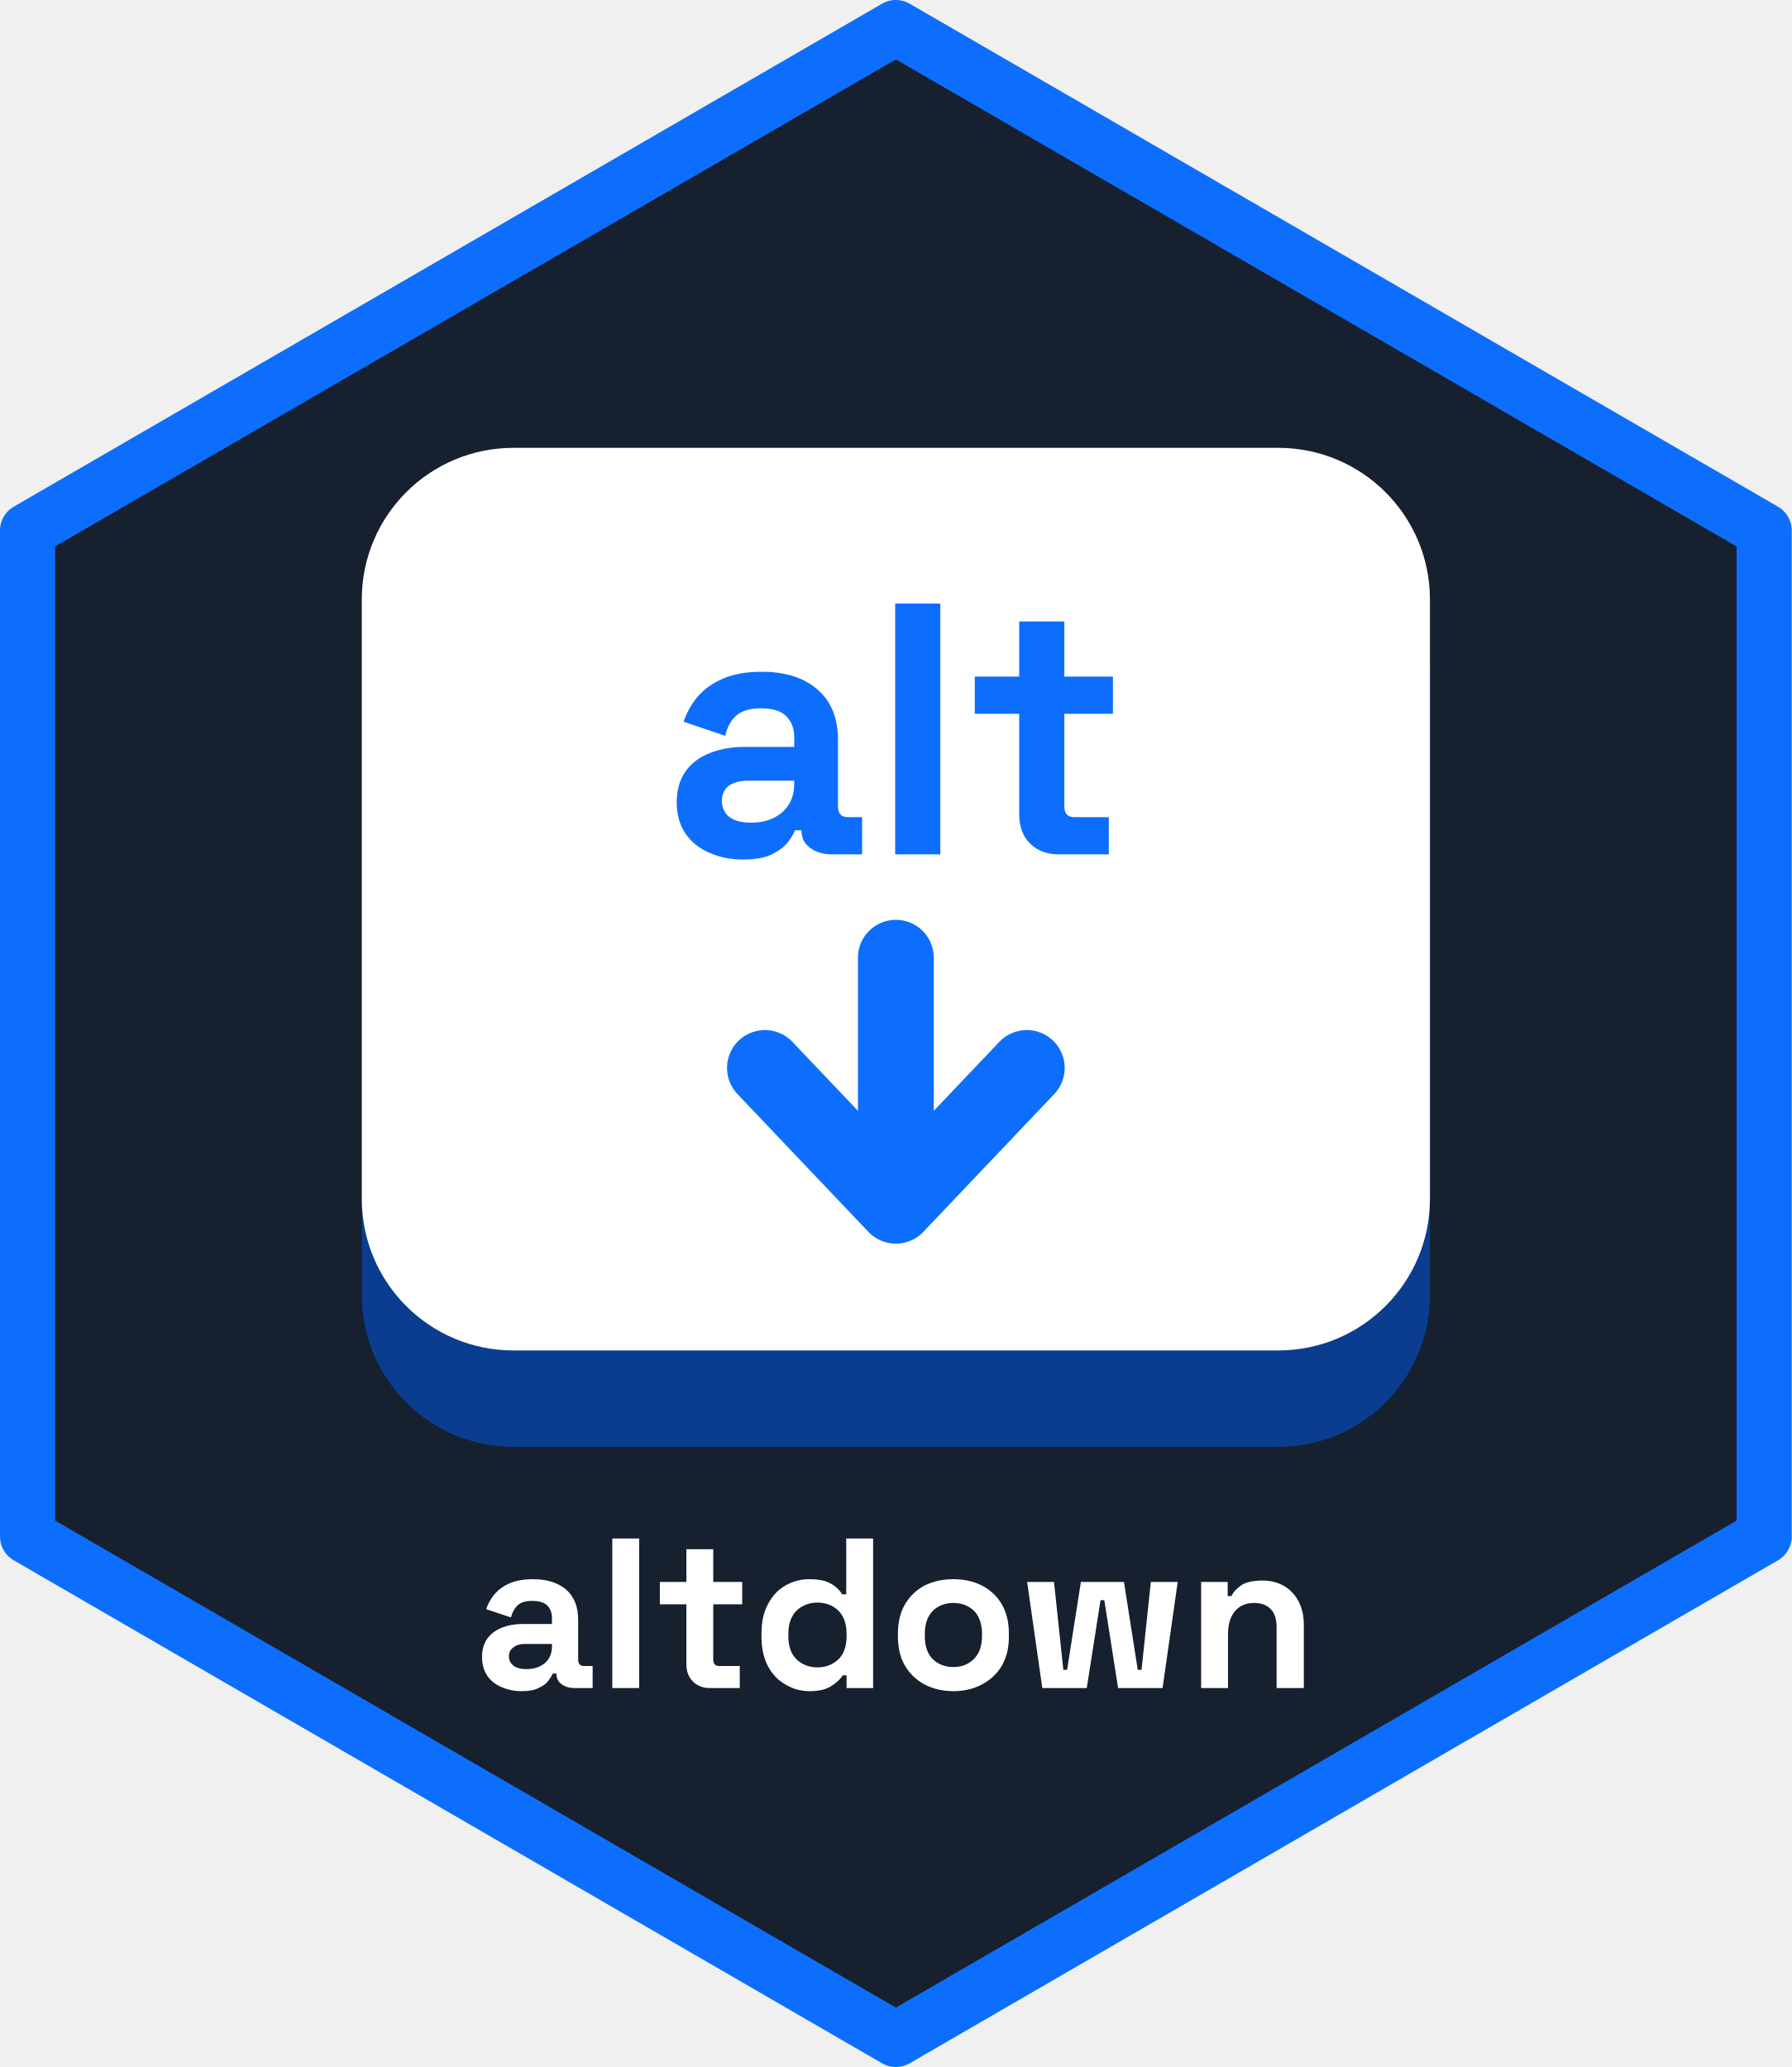
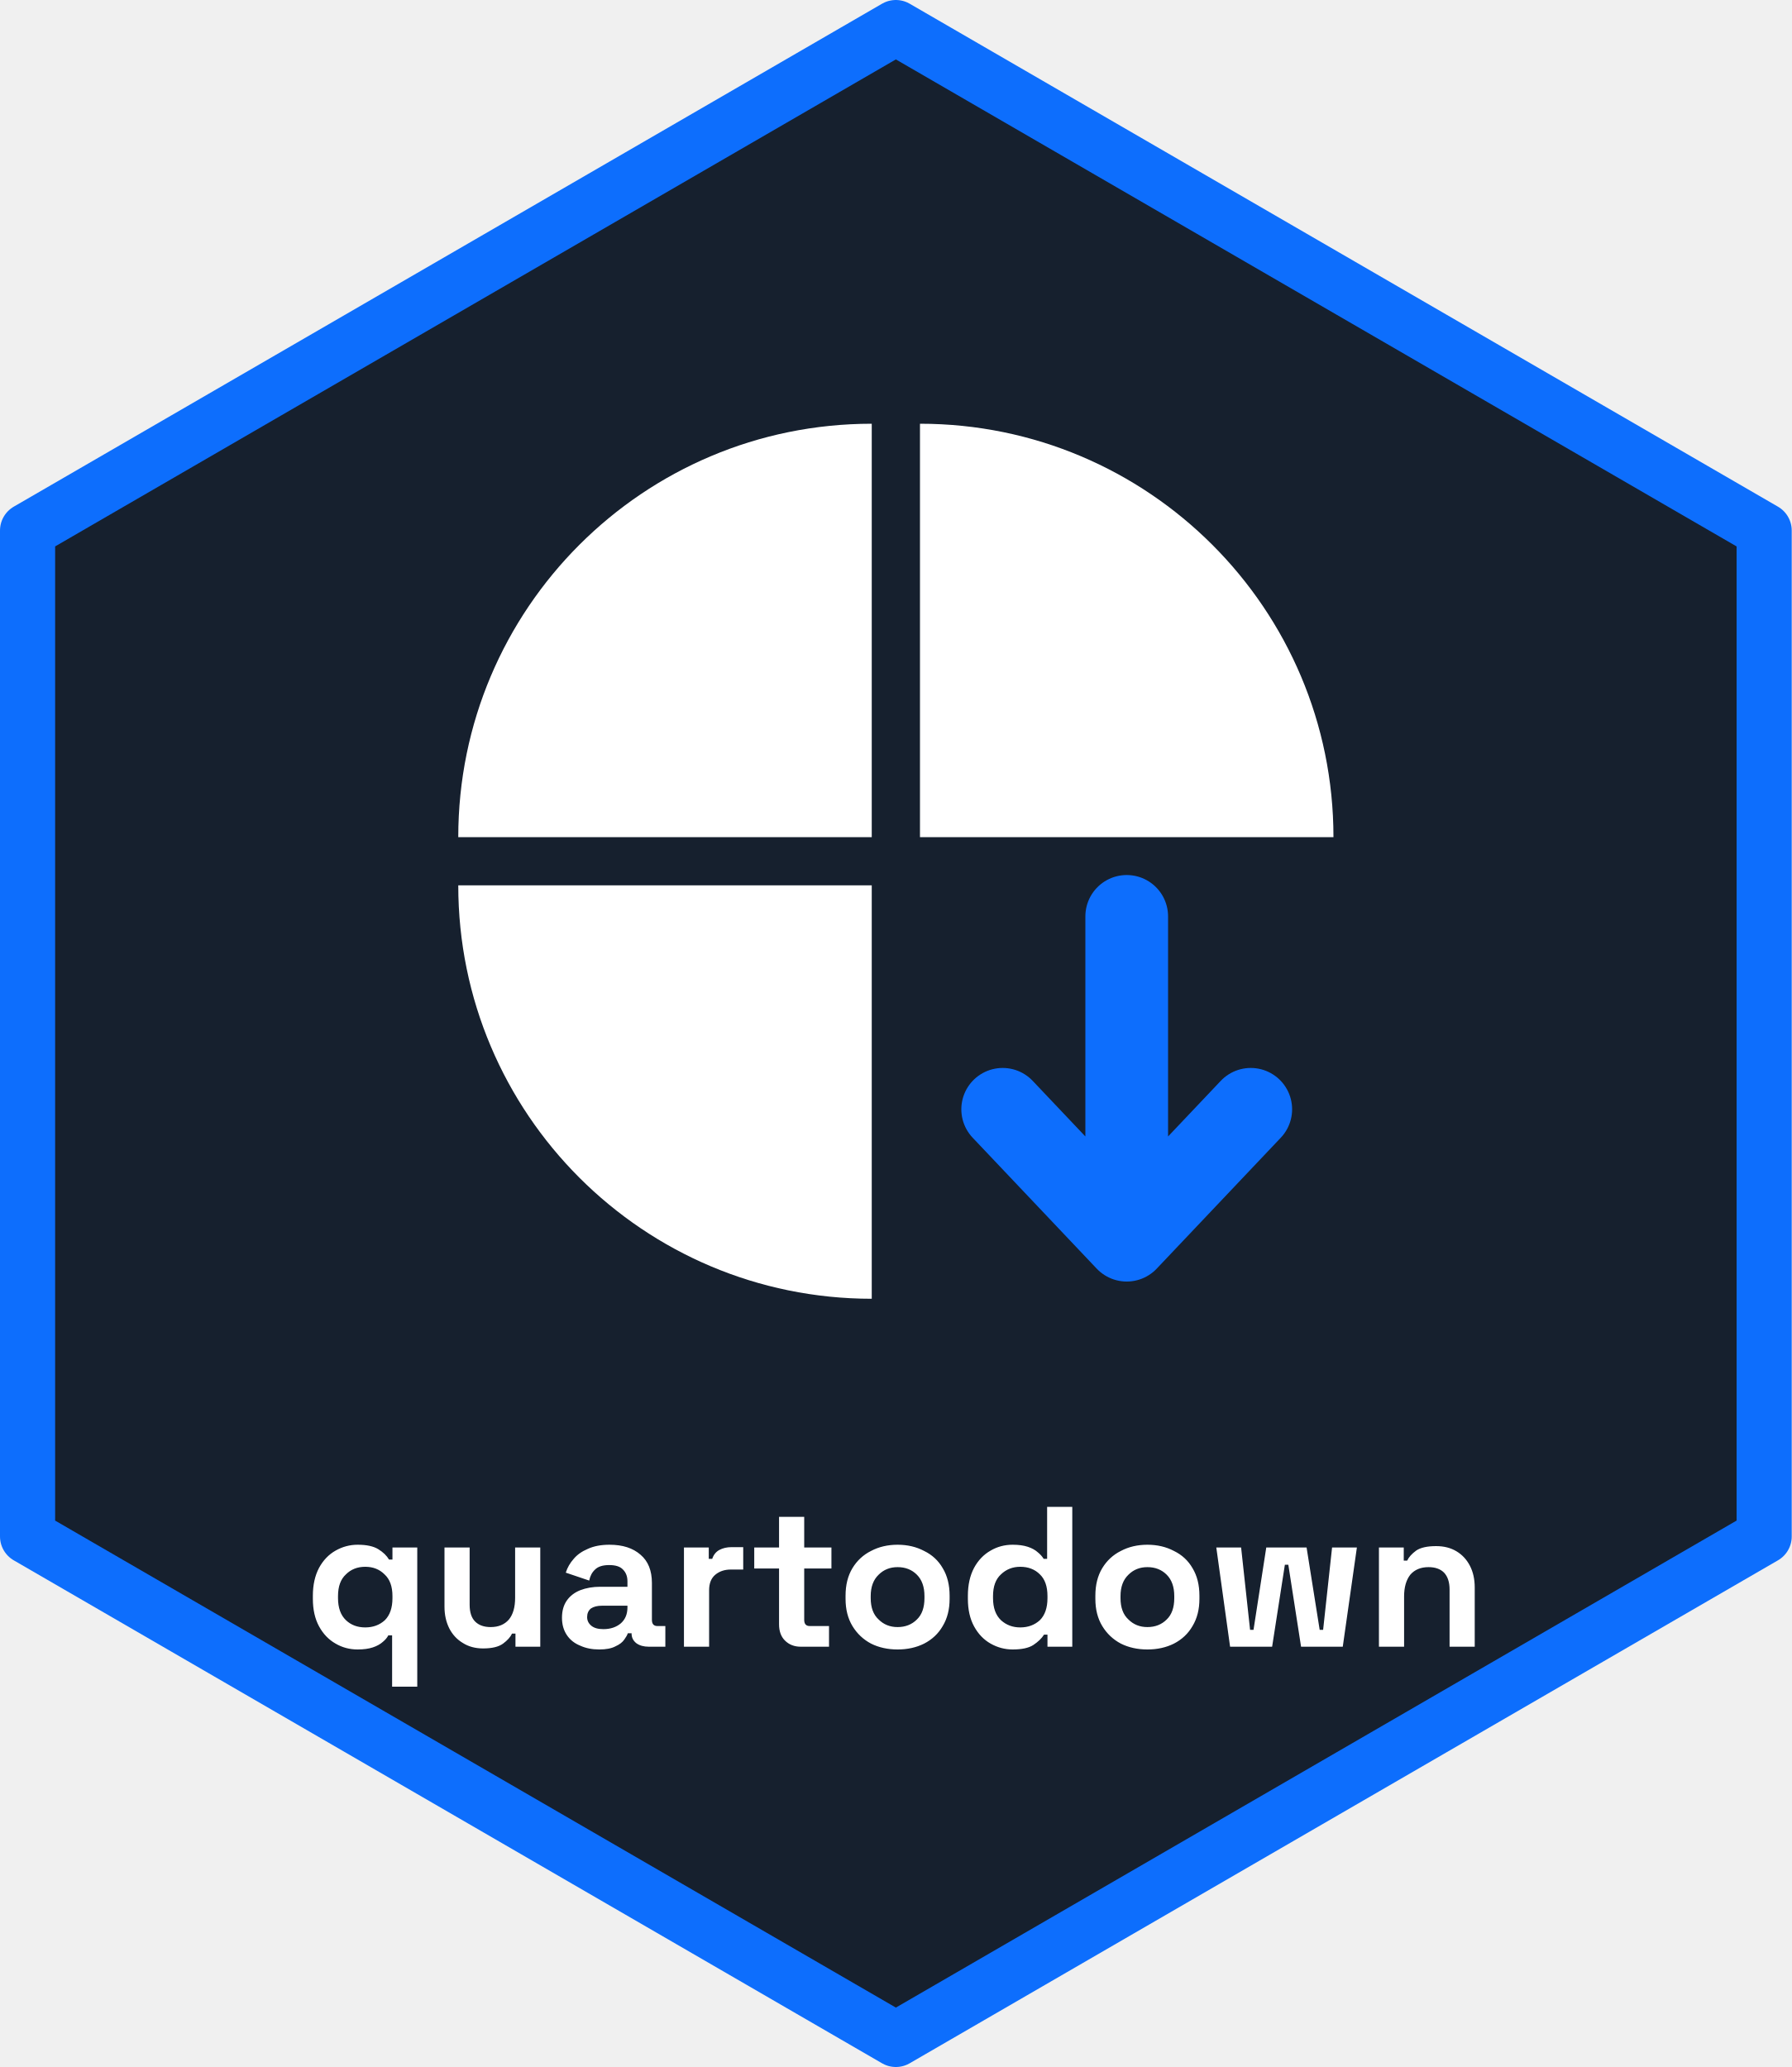
<svg xmlns="http://www.w3.org/2000/svg" viewBox="0 0 520 600" width="520" height="600">
  <polygon points="260,8 512,154 512,446 260,592 8,446 8,154" fill="#16202E" stroke="#0D6EFD" stroke-width="16" stroke-linejoin="round" />
-   <rect x="105" y="150" width="310" height="270" rx="44" fill="#0A3D8F" />
-   <rect x="105" y="130" width="310" height="262" rx="44" fill="#FFFFFF" />
-   <path fill="#0D6EFD" d="M215.7 249.5Q210.2 249.5 205.8 247.5Q201.4 245.6 198.9 241.9Q196.4 238.2 196.4 232.9Q196.4 227.6 198.9 224Q201.4 220.4 206 218.6Q210.5 216.8 216.3 216.8H230.5V213.9Q230.5 210.2 228.2 207.9Q225.9 205.6 220.9 205.6Q216 205.6 213.6 207.8Q211.2 210 210.5 213.6L198.4 209.5Q199.7 205.6 202.4 202.3Q205.2 199 209.8 197Q214.4 195 221.1 195Q231.3 195 237.2 200.1Q243.2 205.2 243.2 214.8V234.1Q243.2 237.2 246.1 237.2H250.2V248H241.5Q237.6 248 235.1 246.1Q232.6 244.3 232.6 241.1V241H230.7Q230.3 242.3 228.8 244.3Q227.3 246.3 224.2 247.9Q221.1 249.5 215.7 249.5ZM218 238.8Q223.5 238.8 227 235.8Q230.5 232.7 230.5 227.6V226.6H217.3Q213.6 226.6 211.5 228.1Q209.5 229.7 209.5 232.5Q209.5 235.3 211.6 237.1Q213.8 238.8 218 238.8ZM259.8 248V175.2H272.9V248ZM307.2 248Q302.1 248 298.9 244.8Q295.8 241.7 295.8 236.4V207.2H282.9V196.4H295.8V180.4H308.9V196.4H323V207.2H308.9V234.1Q308.9 237.2 311.8 237.2H321.8V248Z" />
-   <path d="M260,278 V346 M222,310 L260,350 L298,310" fill="none" stroke="#0D6EFD" stroke-width="22" stroke-linecap="round" stroke-linejoin="round" />
-   <path fill="#FFFFFF" d="M151.4 490.9Q148.2 490.9 145.5 489.7Q142.9 488.6 141.4 486.4Q139.9 484.2 139.9 481Q139.9 477.8 141.4 475.7Q142.9 473.6 145.6 472.5Q148.3 471.4 151.8 471.4H160.2V469.7Q160.2 467.5 158.9 466.1Q157.5 464.7 154.5 464.7Q151.6 464.7 150.2 466Q148.8 467.4 148.3 469.5L141.1 467.1Q141.9 464.7 143.5 462.8Q145.2 460.8 147.9 459.6Q150.7 458.4 154.7 458.4Q160.7 458.4 164.3 461.4Q167.8 464.5 167.8 470.2V481.7Q167.8 483.6 169.5 483.6H172V490H166.8Q164.5 490 163 488.9Q161.5 487.8 161.5 485.9V485.8H160.4Q160.1 486.6 159.2 487.8Q158.4 489 156.5 489.9Q154.7 490.9 151.4 490.9ZM152.8 484.5Q156.1 484.5 158.2 482.7Q160.2 480.9 160.2 477.8V477.2H152.4Q150.2 477.2 149 478.2Q147.7 479.1 147.7 480.8Q147.7 482.4 149 483.5Q150.3 484.5 152.8 484.5ZM177.7 490V446.6H185.5V490ZM206 490Q203 490 201.1 488.1Q199.2 486.2 199.2 483.1V465.7H191.5V459.2H199.2V449.7H207V459.2H215.4V465.7H207V481.7Q207 483.6 208.7 483.6H214.7V490ZM234.9 490.9Q231.2 490.9 228 489Q224.8 487.2 222.9 483.7Q221 480.1 221 475.1V474.1Q221 469.1 222.9 465.6Q224.8 462 228 460.2Q231.2 458.4 234.9 458.4Q237.7 458.4 239.6 459Q241.5 459.7 242.6 460.7Q243.8 461.7 244.4 462.8H245.6V446.6H253.4V490H245.7V486.3H244.6Q243.5 488 241.3 489.4Q239.1 490.9 234.9 490.9ZM237.2 484Q240.8 484 243.3 481.7Q245.7 479.4 245.7 474.9V474.3Q245.7 469.9 243.3 467.5Q240.9 465.2 237.2 465.2Q233.7 465.2 231.2 467.5Q228.8 469.9 228.8 474.3V474.9Q228.8 479.4 231.2 481.7Q233.7 484 237.2 484ZM276.7 490.9Q272.1 490.9 268.4 489Q264.8 487.1 262.7 483.6Q260.6 480.1 260.6 475.1V474.1Q260.6 469.2 262.7 465.6Q264.8 462.1 268.4 460.2Q272.1 458.4 276.7 458.4Q281.3 458.4 284.9 460.2Q288.6 462.1 290.7 465.6Q292.8 469.2 292.8 474.1V475.1Q292.8 480.1 290.7 483.6Q288.6 487.1 284.9 489Q281.3 490.9 276.7 490.9ZM276.7 483.9Q280.3 483.9 282.6 481.6Q285 479.3 285 474.9V474.3Q285 470 282.7 467.6Q280.3 465.3 276.7 465.3Q273.1 465.3 270.7 467.6Q268.4 470 268.4 474.3V474.9Q268.4 479.3 270.7 481.6Q273.1 483.9 276.7 483.9ZM302.5 490 298.1 459.2H305.9L308.6 484.7H309.7L313.7 459.2H326.2L330.2 484.7H331.3L334 459.2H341.8L337.4 490H324.5L320.5 464.5H319.4L315.4 490ZM348.6 490V459.2H356.3V463.3H357.4Q358.1 461.7 360.2 460.2Q362.2 458.8 366.4 458.8Q370 458.8 372.7 460.4Q375.4 462 376.9 464.9Q378.4 467.8 378.4 471.6V490H370.5V472.3Q370.5 468.8 368.8 467.1Q367.1 465.3 364 465.3Q360.4 465.3 358.4 467.7Q356.4 470.1 356.4 474.4V490Z" />
+   <path d="M253,243 L253,123 A120,120 0 0 0 133,243 Z" fill="#FFFFFF" />
+   <path d="M267,243 L387,243 A120,120 0 0 0 267,123 Z" fill="#FFFFFF" />
+   <path d="M253,257 L133,257 A120,120 0 0 0 253,377 Z" fill="#FFFFFF" />
+   <path d="M327,266 V356 M291,322 L327,360 L363,322" fill="none" stroke="#0D6EFD" stroke-width="24" stroke-linecap="round" stroke-linejoin="round" />
+   <path fill="#FFFFFF" d="M113.8 489.6V474.7H112.7Q112.2 475.7 111.1 476.6Q110 477.6 108.2 478.2Q106.4 478.8 103.8 478.8Q100.3 478.8 97.4 477.1Q94.4 475.4 92.6 472.1Q90.8 468.8 90.8 464.1V463.2Q90.8 458.5 92.6 455.1Q94.4 451.8 97.4 450.1Q100.4 448.4 103.8 448.4Q107.7 448.4 109.8 449.7Q111.9 451 112.9 452.7H113.9V449.2H121.1V489.6ZM106 472.4Q109.4 472.4 111.7 470.3Q113.9 468.1 113.9 463.9V463.3Q113.9 459.1 111.6 457Q109.4 454.8 106 454.8Q102.6 454.8 100.4 457Q98.1 459.1 98.1 463.3V463.9Q98.1 468.1 100.4 470.3Q102.6 472.4 106 472.4ZM140.2 478.5Q136.8 478.5 134.3 476.9Q131.8 475.4 130.4 472.7Q129 469.9 129 466.4V449.2H136.3V465.8Q136.3 469.1 137.9 470.7Q139.5 472.3 142.4 472.3Q145.8 472.3 147.7 470.1Q149.5 467.9 149.5 463.8V449.2H156.8V478H149.6V474.2H148.6Q147.9 475.7 146 477.1Q144.1 478.5 140.2 478.5ZM173.9 478.8Q170.8 478.8 168.4 477.7Q165.9 476.7 164.5 474.6Q163.1 472.5 163.1 469.6Q163.1 466.6 164.5 464.6Q165.9 462.6 168.4 461.6Q171 460.6 174.2 460.6H182.1V459Q182.1 456.9 180.8 455.6Q179.6 454.3 176.8 454.3Q174 454.3 172.7 455.6Q171.4 456.8 171 458.8L164.2 456.5Q164.9 454.3 166.5 452.5Q168 450.7 170.6 449.6Q173.2 448.4 176.9 448.4Q182.6 448.4 185.9 451.3Q189.2 454.1 189.2 459.5V470.2Q189.2 472 190.8 472H193.1V478H188.3Q186.1 478 184.7 477Q183.3 475.9 183.3 474.2V474.1H182.2Q182 474.8 181.2 475.9Q180.4 477.1 178.6 477.9Q176.9 478.8 173.9 478.8ZM175.1 472.9Q178.2 472.9 180.2 471.2Q182.1 469.5 182.1 466.6V466.1H174.7Q172.7 466.1 171.5 466.9Q170.4 467.8 170.4 469.4Q170.4 470.9 171.6 471.9Q172.8 472.9 175.1 472.9ZM198.5 478V449.2H205.7V452.5H206.7Q207.3 450.7 208.8 449.9Q210.3 449.1 212.3 449.1H215.7V455.6H212.1Q209.4 455.6 207.6 457.1Q205.8 458.6 205.8 461.6V478ZM232.4 478Q229.6 478 227.8 476.2Q226.1 474.5 226.1 471.5V455.3H218.9V449.2H226.1V440.3H233.4V449.2H241.3V455.3H233.4V470.2Q233.4 472 235 472H240.6V478ZM260.5 478.8Q256.2 478.8 252.8 477.1Q249.4 475.3 247.4 472Q245.4 468.7 245.4 464.1V463.2Q245.4 458.5 247.4 455.2Q249.4 451.9 252.8 450.2Q256.2 448.4 260.5 448.4Q264.8 448.4 268.2 450.2Q271.7 451.9 273.6 455.2Q275.6 458.5 275.6 463.2V464.1Q275.6 468.7 273.6 472Q271.7 475.3 268.2 477.1Q264.8 478.8 260.5 478.8ZM260.5 472.3Q263.9 472.3 266.1 470.1Q268.3 468 268.3 463.9V463.3Q268.3 459.3 266.1 457.1Q263.9 454.9 260.5 454.9Q257.2 454.9 255 457.1Q252.7 459.3 252.7 463.3V463.9Q252.7 468 255 470.1Q257.2 472.3 260.5 472.3ZM293.9 478.8Q290.5 478.8 287.5 477.1Q284.5 475.4 282.7 472.1Q280.9 468.8 280.9 464.1V463.2Q280.9 458.5 282.7 455.1Q284.5 451.8 287.5 450.1Q290.4 448.4 293.9 448.4Q296.5 448.4 298.3 449Q300.1 449.6 301.2 450.6Q302.3 451.5 302.9 452.5H303.9V437.4H311.2V478H304V474.5H303Q302 476.1 299.9 477.5Q297.9 478.8 293.9 478.8ZM296.1 472.4Q299.5 472.4 301.8 470.3Q304 468.1 304 463.9V463.3Q304 459.1 301.8 457Q299.6 454.8 296.1 454.8Q292.8 454.8 290.5 457Q288.2 459.1 288.2 463.3V463.9Q288.2 468.1 290.5 470.3Q292.8 472.4 296.1 472.4ZM333 478.8Q328.7 478.8 325.3 477.1Q321.9 475.3 319.9 472Q317.9 468.7 317.9 464.1V463.2Q317.9 458.5 319.9 455.2Q321.9 451.9 325.3 450.2Q328.7 448.4 333 448.4Q337.3 448.4 340.7 450.2Q344.2 451.9 346.1 455.2Q348.1 458.5 348.1 463.2V464.1Q348.1 468.7 346.1 472Q344.2 475.3 340.7 477.1Q337.3 478.8 333 478.8ZM333 472.3Q336.4 472.3 338.6 470.1Q340.8 468 340.8 463.9V463.3Q340.8 459.3 338.6 457.1Q336.4 454.9 333 454.9Q329.7 454.9 327.5 457.1Q325.2 459.3 325.2 463.3V463.9Q325.2 468 327.5 470.1Q329.7 472.3 333 472.3ZM357 478 353 449.2H360.2L362.8 473.1H363.8L367.5 449.2H379.2L383 473.1H384L386.6 449.2H393.8L389.7 478H377.6L373.9 454.2H372.9L369.2 478ZM400.2 478V449.2H407.4V453H408.4Q409.1 451.5 411 450.1Q412.9 448.8 416.8 448.8Q420.2 448.8 422.7 450.3Q425.2 451.8 426.6 454.5Q428 457.2 428 460.8V478H420.7V461.4Q420.7 458.2 419.1 456.5Q417.5 454.9 414.6 454.9Q411.2 454.9 409.3 457.1Q407.5 459.4 407.5 463.4V478Z" />
</svg>
